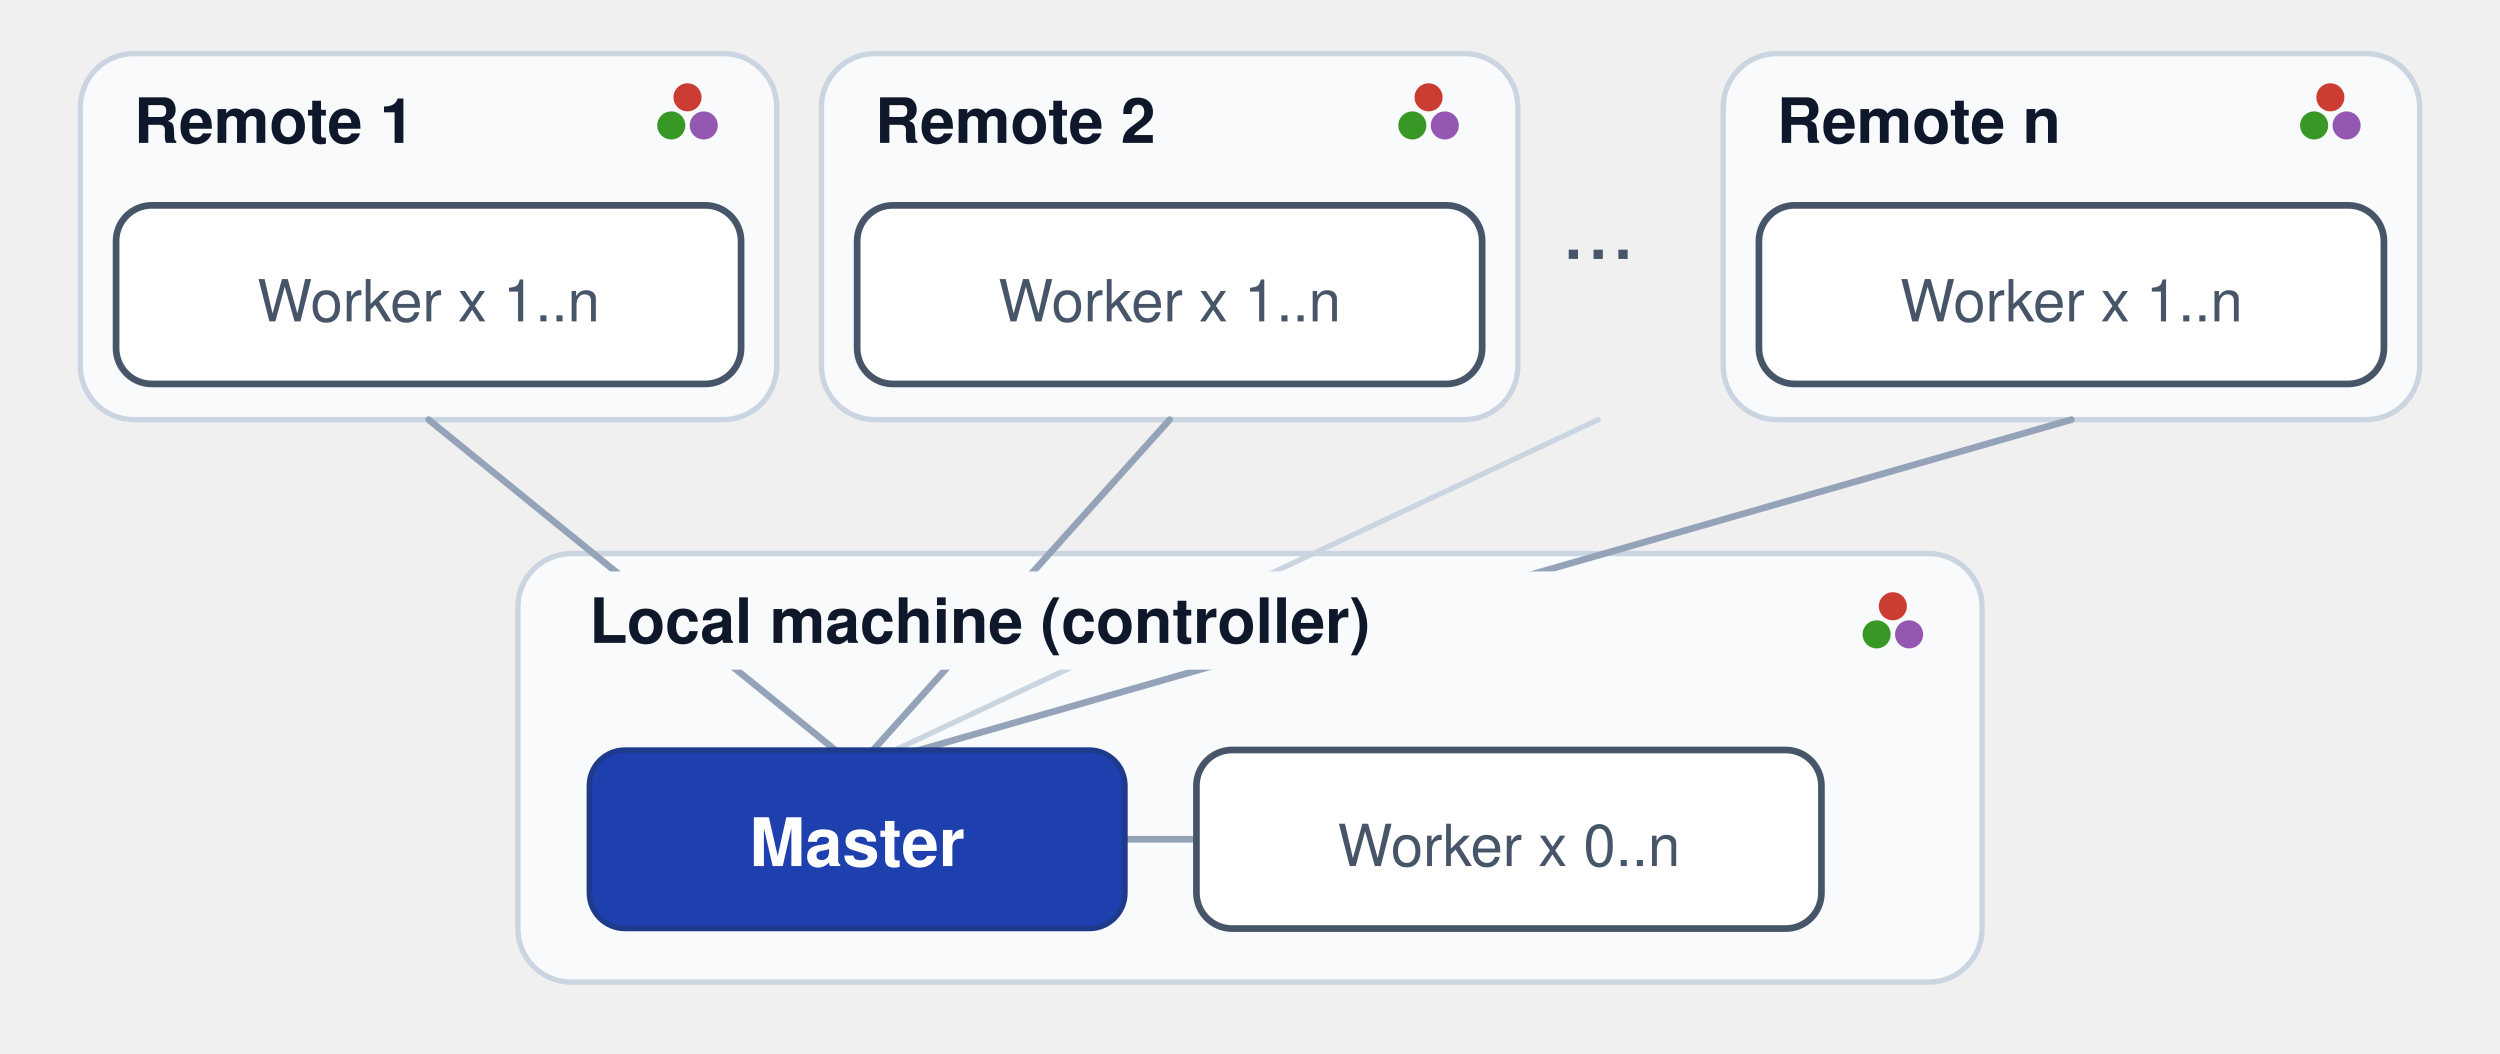
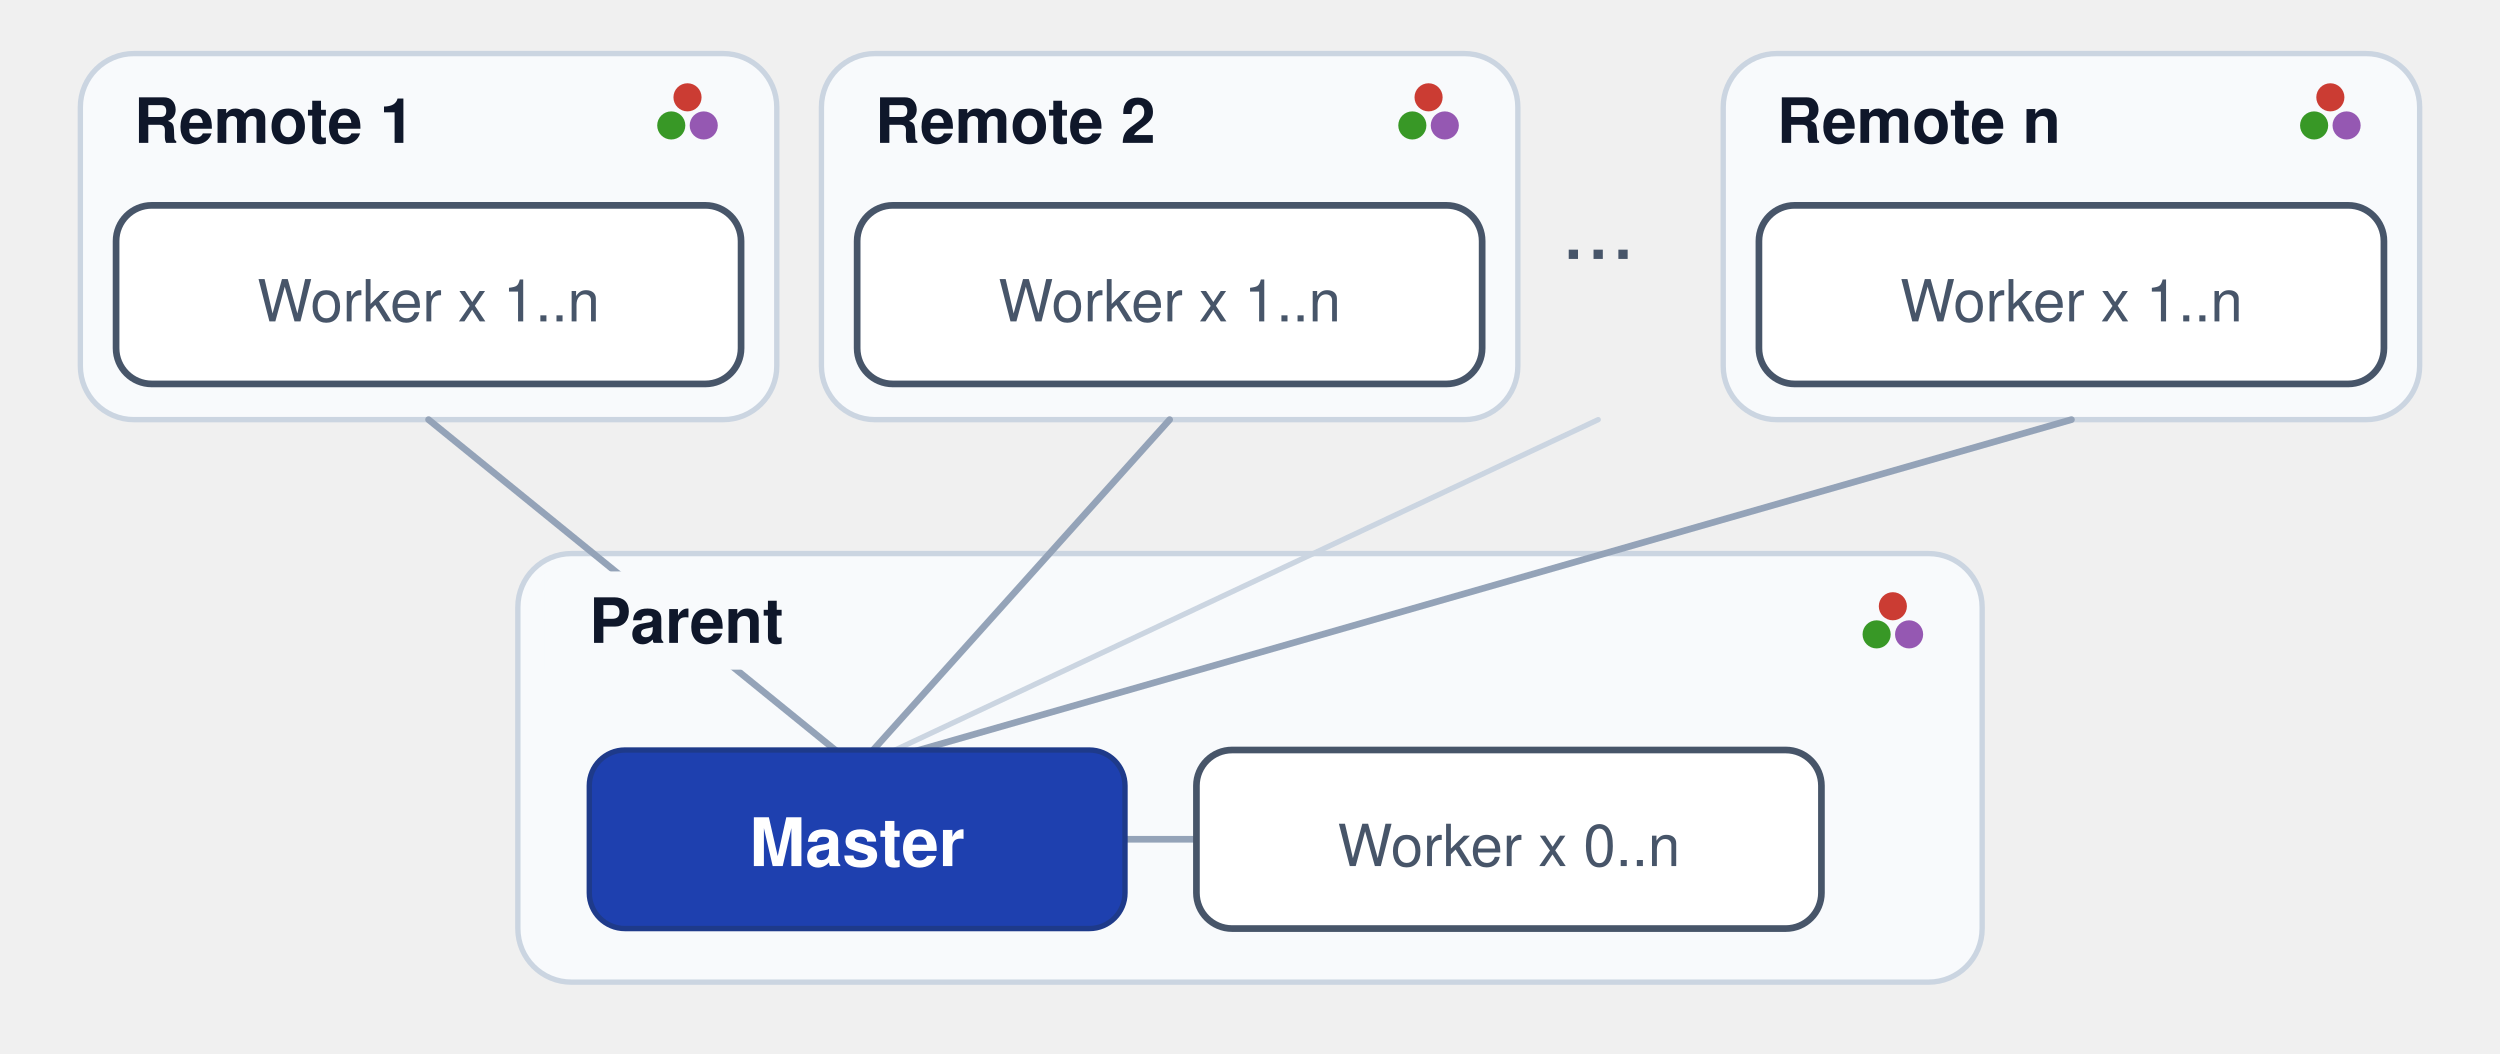
<svg xmlns="http://www.w3.org/2000/svg" viewBox="0 0 560 236" width="560" height="236">
  <defs>
    <style>
      .box { fill: #ffffff; stroke: #475569; stroke-width: 1.5; }
      .link { fill: none; stroke: #94a3b8; stroke-width: 1.5; stroke-linecap: round; }
      .link-more { fill: none; stroke: #cbd5e1; stroke-width: 1.2; stroke-linecap: round; }
      .cluster { fill: #f8fafc; stroke: #cbd5e1; stroke-width: 1.2; }
      .master { fill: #1e40af; stroke: #1e3a8a; stroke-width: 1.2; }
      .t { font-family: 'Helvetica Neue', Helvetica, Arial, sans-serif; fill: #0f172a; }
      .t-sub { font-family: 'Helvetica Neue', Helvetica, Arial, sans-serif; fill: #475569; }
      .t-on { font-family: 'Helvetica Neue', Helvetica, Arial, sans-serif; fill: #ffffff; }
      .halo { fill: #f8fafc; }
    </style>
    <g id="juliadot">
      <circle cx="0" cy="-4.2" r="3.15" fill="#cb3c33" />
      <circle cx="-3.637" cy="2.1" r="3.15" fill="#389826" />
      <circle cx="3.637" cy="2.1" r="3.15" fill="#9558b2" />
    </g>
    <g id="worker">
      <rect class="box" width="140" height="40" rx="8" />
    </g>
  </defs>
  <g transform="translate(18,12)">
    <rect class="cluster" width="156" height="82" rx="12" />
    <text class="t" x="12" y="20" font-size="14" font-weight="600">Remote 1</text>
    <use href="#juliadot" x="136" y="14" />
    <use href="#worker" x="8" y="34" />
    <text class="t-sub" x="78" y="60" text-anchor="middle" font-size="13">Worker x 1..n</text>
  </g>
  <g transform="translate(184,12)">
    <rect class="cluster" width="156" height="82" rx="12" />
    <text class="t" x="12" y="20" font-size="14" font-weight="600">Remote 2</text>
    <use href="#juliadot" x="136" y="14" />
    <use href="#worker" x="8" y="34" />
    <text class="t-sub" x="78" y="60" text-anchor="middle" font-size="13">Worker x 1..n</text>
  </g>
  <text class="t-sub" x="358" y="58" text-anchor="middle" font-size="20">...</text>
  <g transform="translate(386,12)">
    <rect class="cluster" width="156" height="82" rx="12" />
    <text class="t" x="12" y="20" font-size="14" font-weight="600">Remote n</text>
    <use href="#juliadot" x="136" y="14" />
    <use href="#worker" x="8" y="34" />
    <text class="t-sub" x="78" y="60" text-anchor="middle" font-size="13">Worker x 1..n</text>
  </g>
-   <g id="local">
+   <g id="parent">
    <rect class="cluster" x="116" y="124" width="328" height="96" rx="12" />
    <path class="link" d="M192,172 L96,94" />
    <path class="link" d="M192,172 L262,94" />
    <path class="link-more" d="M192,172 L358,94" />
    <path class="link" d="M192,172 L464,94" />
    <path class="link" d="M252,188 L268,188" />
-     <rect class="halo" x="122" y="128" width="316" height="22" />
-     <text class="t" x="132" y="144" font-size="14" font-weight="600">Local machine (controller)</text>
+     <rect class="halo" x="122" y="128" width="76" height="22" />
+     <text class="t" x="132" y="144" font-size="14" font-weight="600">Parent</text>
    <use href="#juliadot" x="424" y="140" />
    <rect class="master" x="132" y="168" width="120" height="40" rx="8" />
    <text class="t-on" x="192" y="194" text-anchor="middle" font-size="15" font-weight="700">Master</text>
    <use href="#worker" x="268" y="168" />
    <text class="t-sub" x="338" y="194" text-anchor="middle" font-size="13">Worker x 0..n</text>
  </g>
</svg>
